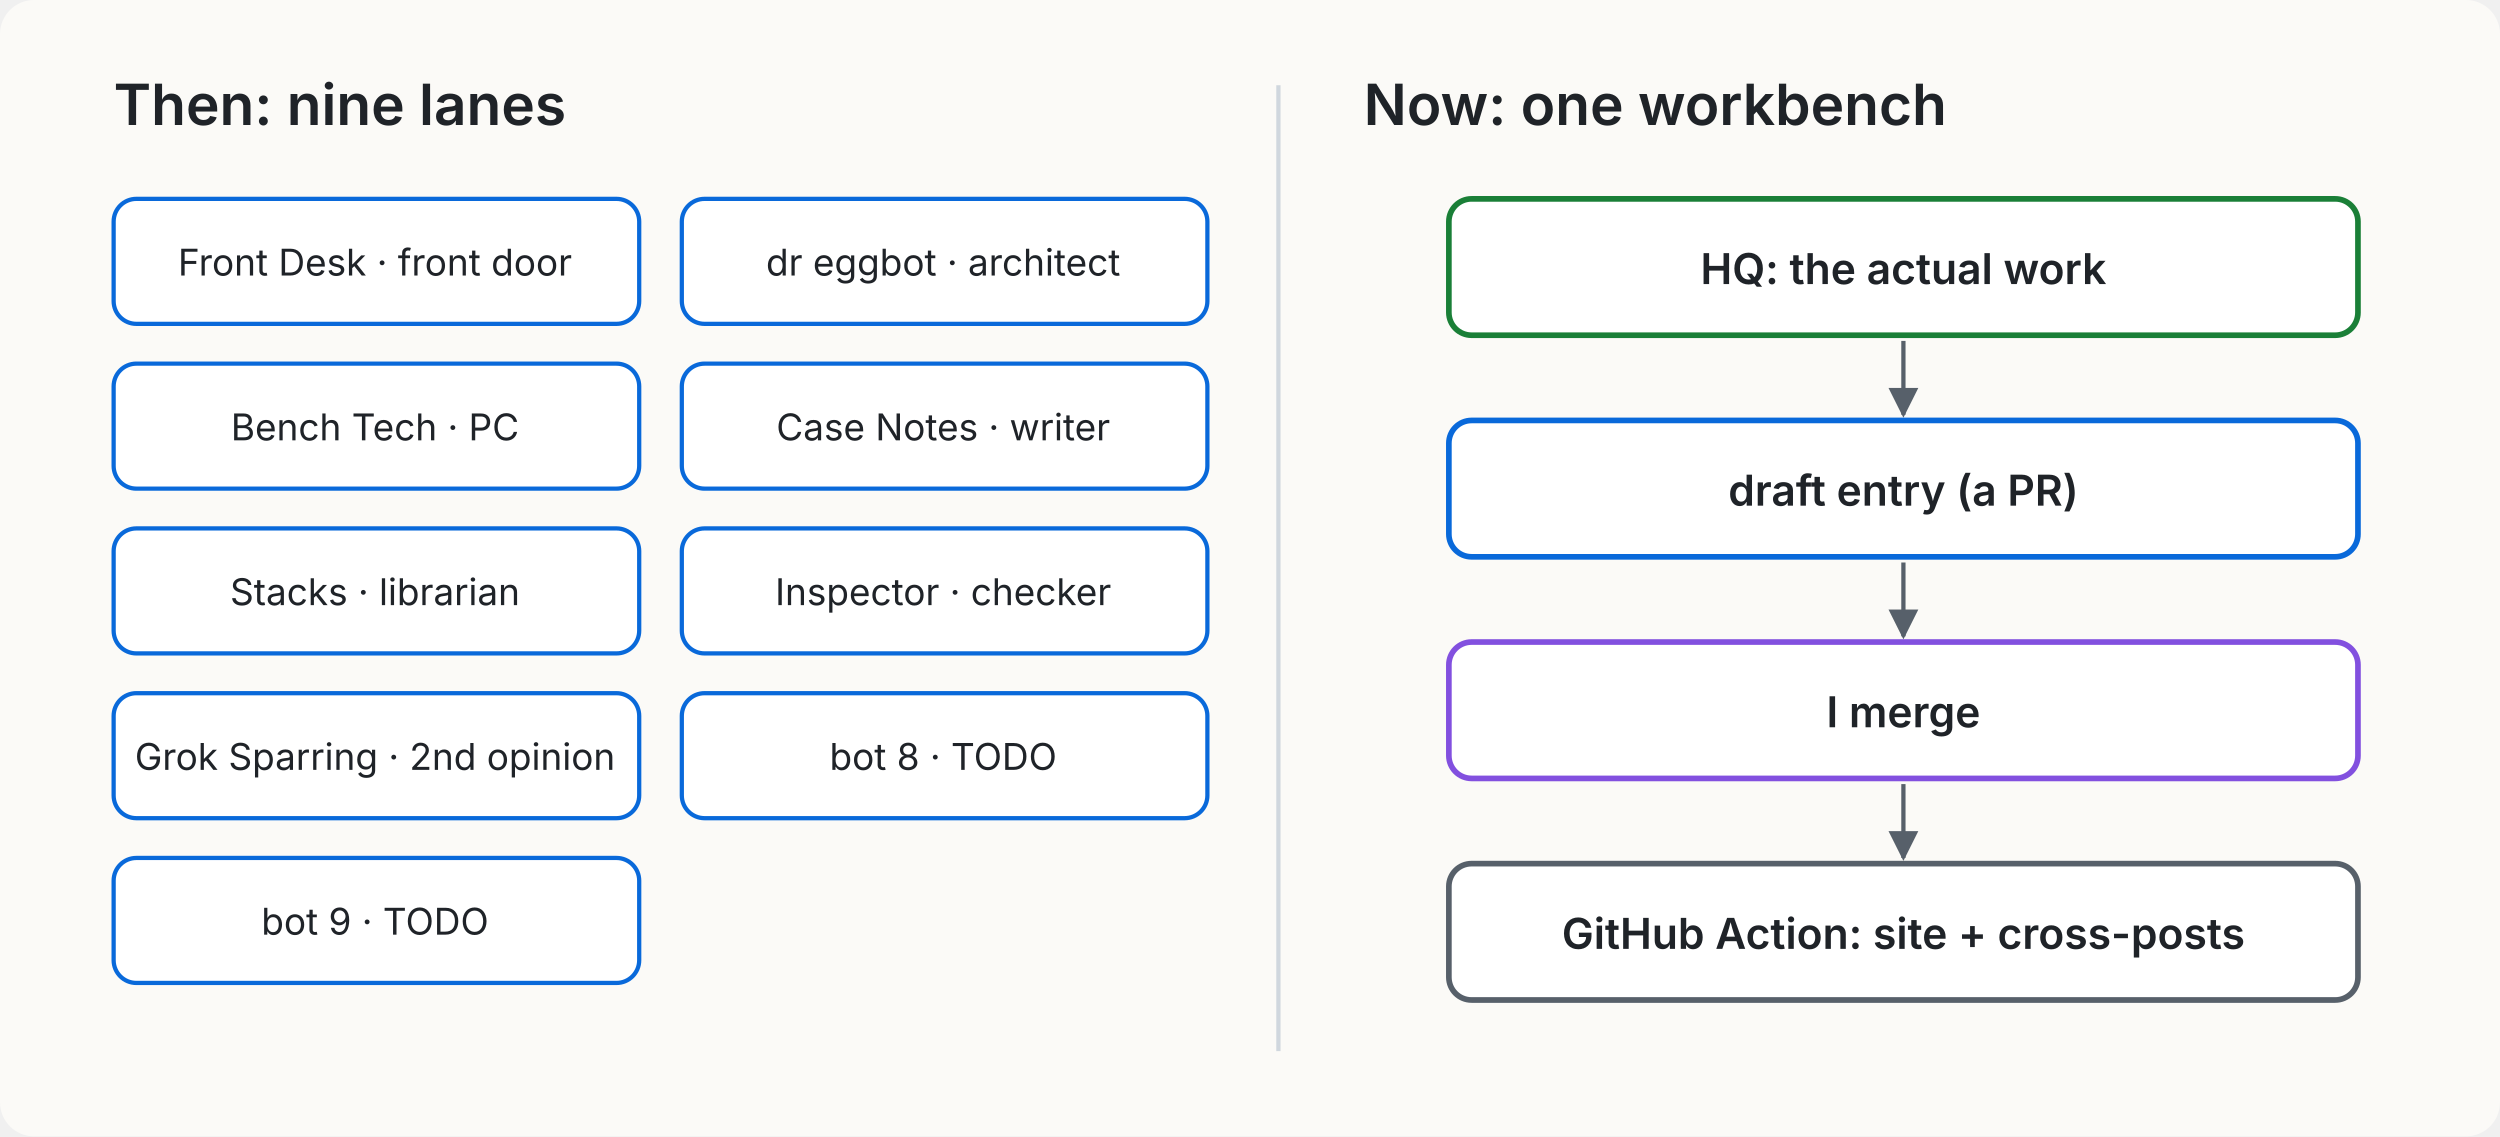
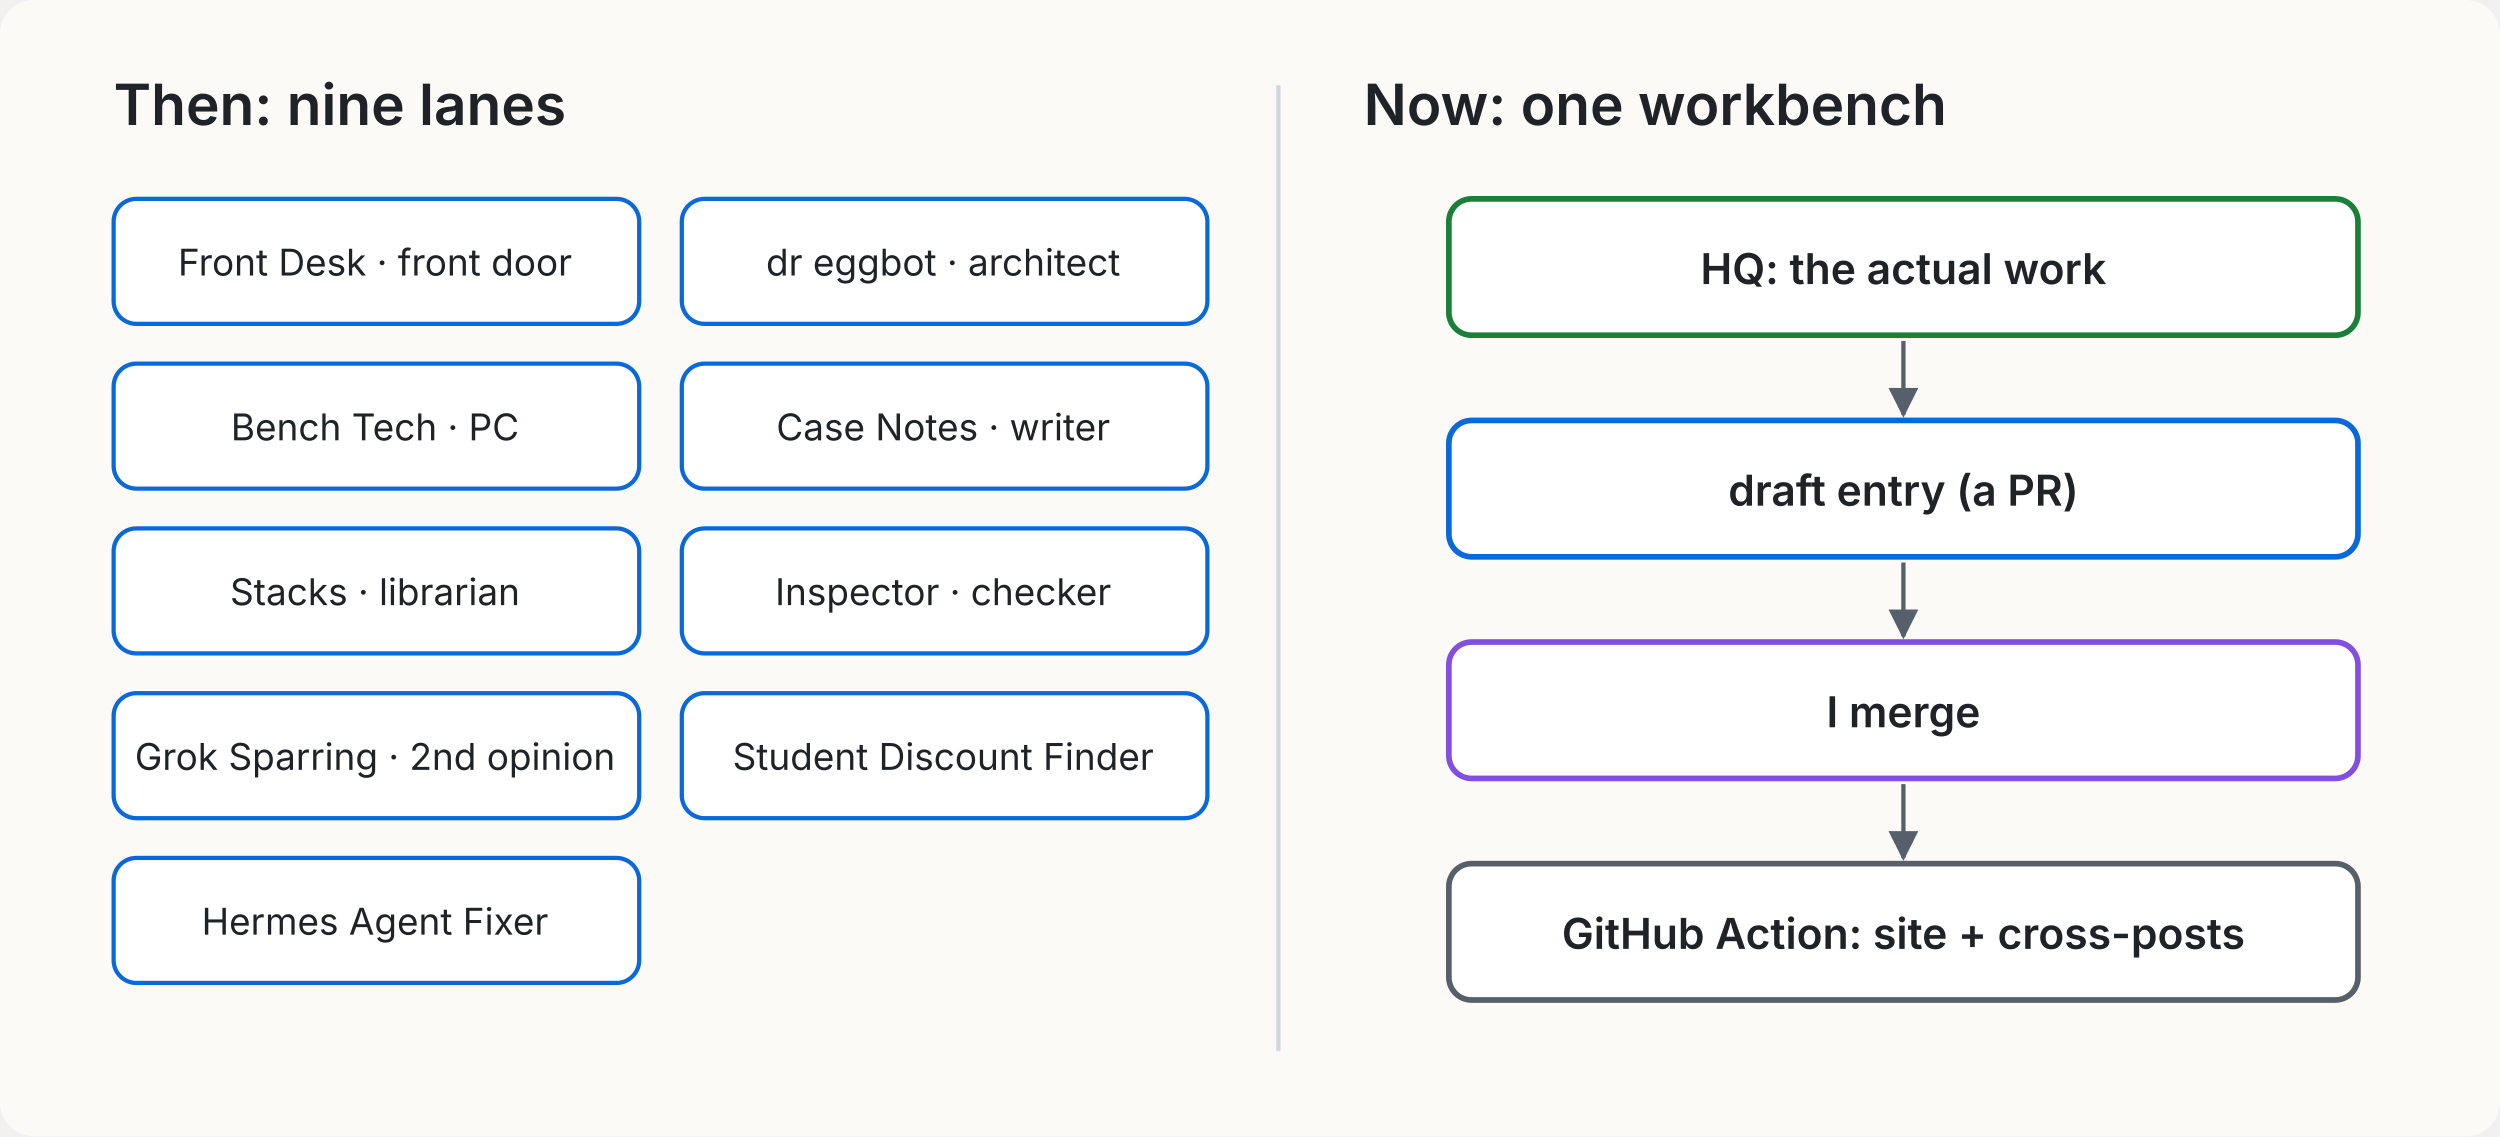
<svg xmlns="http://www.w3.org/2000/svg" viewBox="0 0 880 400" width="880" height="400" role="img" aria-labelledby="t d" font-family="system-ui, -apple-system, Segoe UI, sans-serif">
  <rect width="880" height="400" rx="12" fill="#fbfaf7" />
  <defs>
    <marker id="a" viewBox="0 0 10 10" refX="9" refY="5" markerWidth="7" markerHeight="7" orient="auto">
      <path d="M0,0 L10,5 L0,10 z" fill="#57606a" />
    </marker>
  </defs>
  <text x="40" y="44" font-size="20" font-weight="600" fill="#1f2328">Then: nine lanes</text>
  <text x="480" y="44" font-size="20" font-weight="600" fill="#1f2328">Now: one workbench</text>
  <line x1="450" y1="30" x2="450" y2="370" stroke="#d0d7de" stroke-width="1.5" />
  <rect x="40" y="70" width="185" height="44" rx="8" fill="#ffffff" stroke="#0969da" stroke-width="1.5" />
  <text x="132" y="97" text-anchor="middle" font-size="13" fill="#1f2328">Front Desk · front door</text>
  <rect x="240" y="70" width="185" height="44" rx="8" fill="#ffffff" stroke="#0969da" stroke-width="1.5" />
  <text x="332" y="97" text-anchor="middle" font-size="13" fill="#1f2328">dr eggbot · architect</text>
  <rect x="40" y="128" width="185" height="44" rx="8" fill="#ffffff" stroke="#0969da" stroke-width="1.5" />
  <text x="132" y="155" text-anchor="middle" font-size="13" fill="#1f2328">Bench Tech · PC</text>
  <rect x="240" y="128" width="185" height="44" rx="8" fill="#ffffff" stroke="#0969da" stroke-width="1.5" />
  <text x="332" y="155" text-anchor="middle" font-size="13" fill="#1f2328">Case Notes · writer</text>
  <rect x="40" y="186" width="185" height="44" rx="8" fill="#ffffff" stroke="#0969da" stroke-width="1.5" />
  <text x="132" y="213" text-anchor="middle" font-size="13" fill="#1f2328">Stacks · librarian</text>
  <rect x="240" y="186" width="185" height="44" rx="8" fill="#ffffff" stroke="#0969da" stroke-width="1.5" />
  <text x="332" y="213" text-anchor="middle" font-size="13" fill="#1f2328">Inspector · checker</text>
  <rect x="40" y="244" width="185" height="44" rx="8" fill="#ffffff" stroke="#0969da" stroke-width="1.5" />
  <text x="132" y="271" text-anchor="middle" font-size="13" fill="#1f2328">Grok Sparring · 2nd opinion</text>
  <rect x="240" y="244" width="185" height="44" rx="8" fill="#ffffff" stroke="#0969da" stroke-width="1.5" />
-   <text x="332" y="271" text-anchor="middle" font-size="13" fill="#1f2328">bot 8 · TODO</text>
+   <text x="332" y="271" text-anchor="middle" font-size="13" fill="#1f2328">Student Discount Finder</text>
  <rect x="40" y="302" width="185" height="44" rx="8" fill="#ffffff" stroke="#0969da" stroke-width="1.5" />
-   <text x="132" y="329" text-anchor="middle" font-size="13" fill="#1f2328">bot 9 · TODO</text>
+   <text x="132" y="329" text-anchor="middle" font-size="13" fill="#1f2328">Hermes Agent Fixer</text>
  <rect x="510" y="70" width="320" height="48" rx="8" fill="#ffffff" stroke="#1a7f37" stroke-width="2" />
  <text x="670" y="100" text-anchor="middle" font-size="15" font-weight="600" fill="#1f2328">HQ: the actual work</text>
  <line x1="670" y1="120" x2="670" y2="146" stroke="#57606a" stroke-width="1.5" marker-end="url(#a)" />
  <rect x="510" y="148" width="320" height="48" rx="8" fill="#ffffff" stroke="#0969da" stroke-width="2" />
  <text x="670" y="178" text-anchor="middle" font-size="15" font-weight="600" fill="#1f2328">draft entry (a PR)</text>
  <line x1="670" y1="198" x2="670" y2="224" stroke="#57606a" stroke-width="1.5" marker-end="url(#a)" />
  <rect x="510" y="226" width="320" height="48" rx="8" fill="#ffffff" stroke="#8250df" stroke-width="2" />
  <text x="670" y="256" text-anchor="middle" font-size="15" font-weight="600" fill="#1f2328">I merge</text>
  <line x1="670" y1="276" x2="670" y2="302" stroke="#57606a" stroke-width="1.5" marker-end="url(#a)" />
  <rect x="510" y="304" width="320" height="48" rx="8" fill="#ffffff" stroke="#57606a" stroke-width="2" />
  <text x="670" y="334" text-anchor="middle" font-size="15" font-weight="600" fill="#1f2328">GitHub Action: site + cross-posts</text>
</svg>
